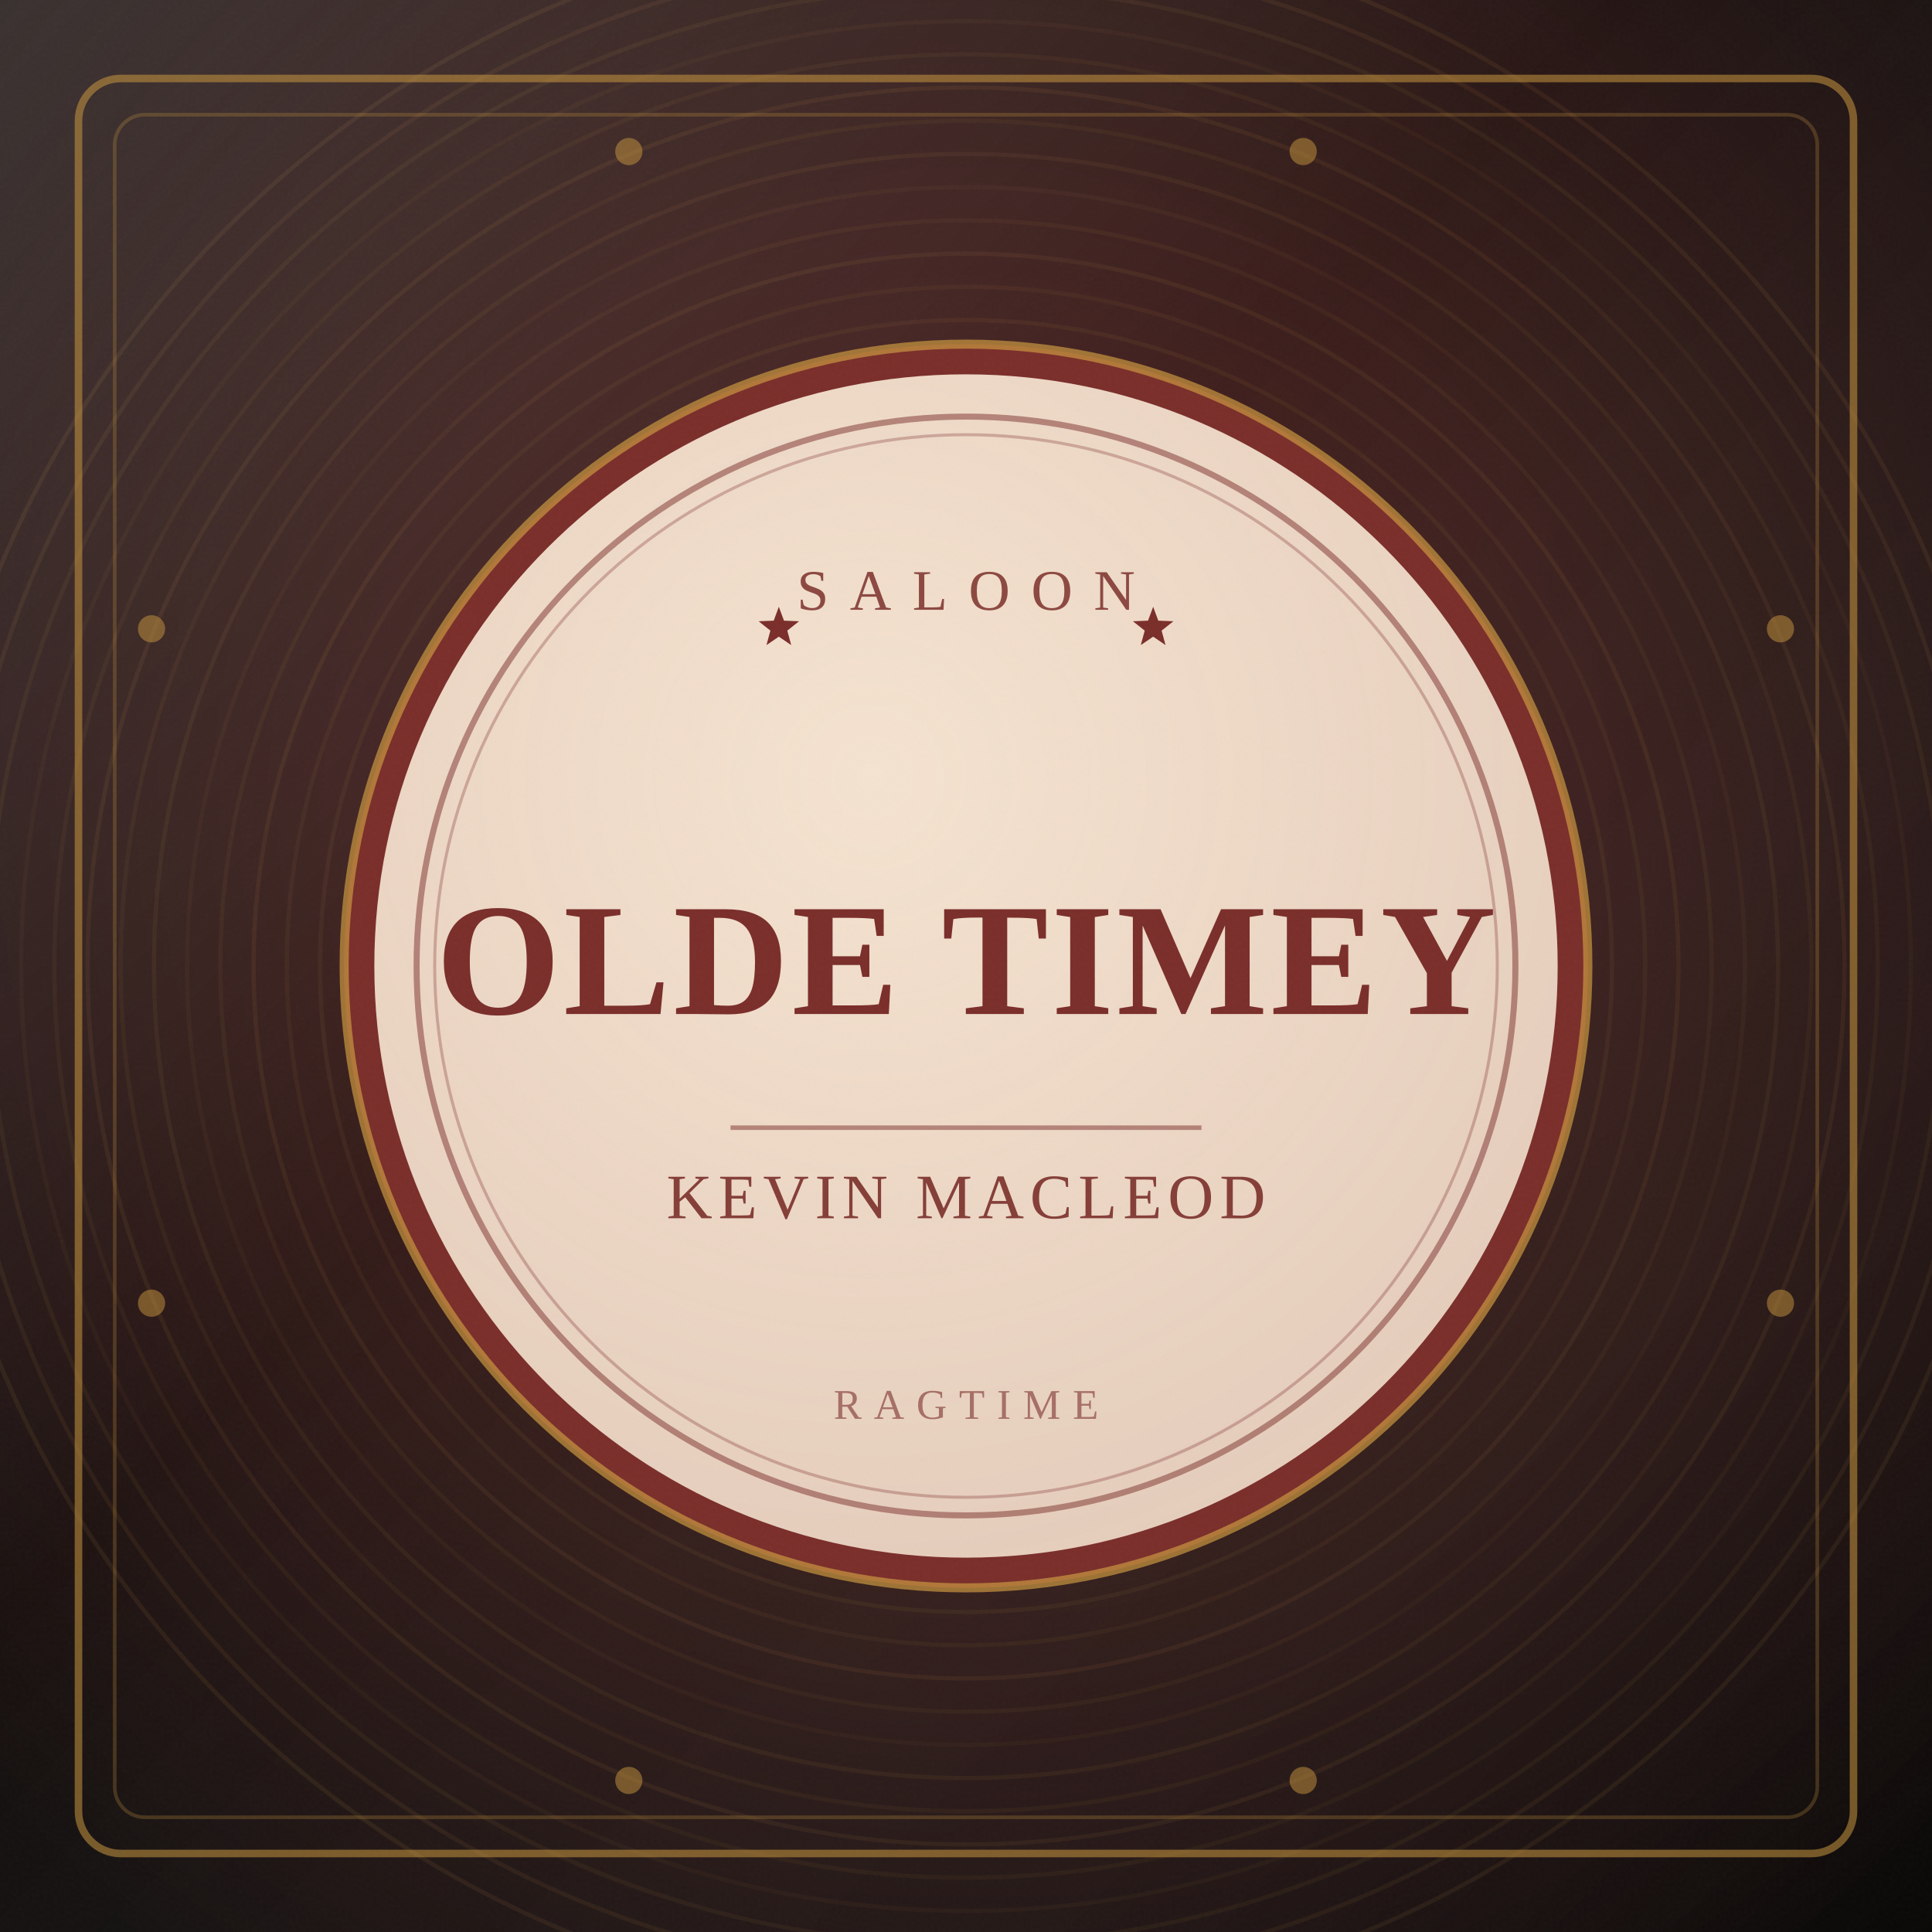
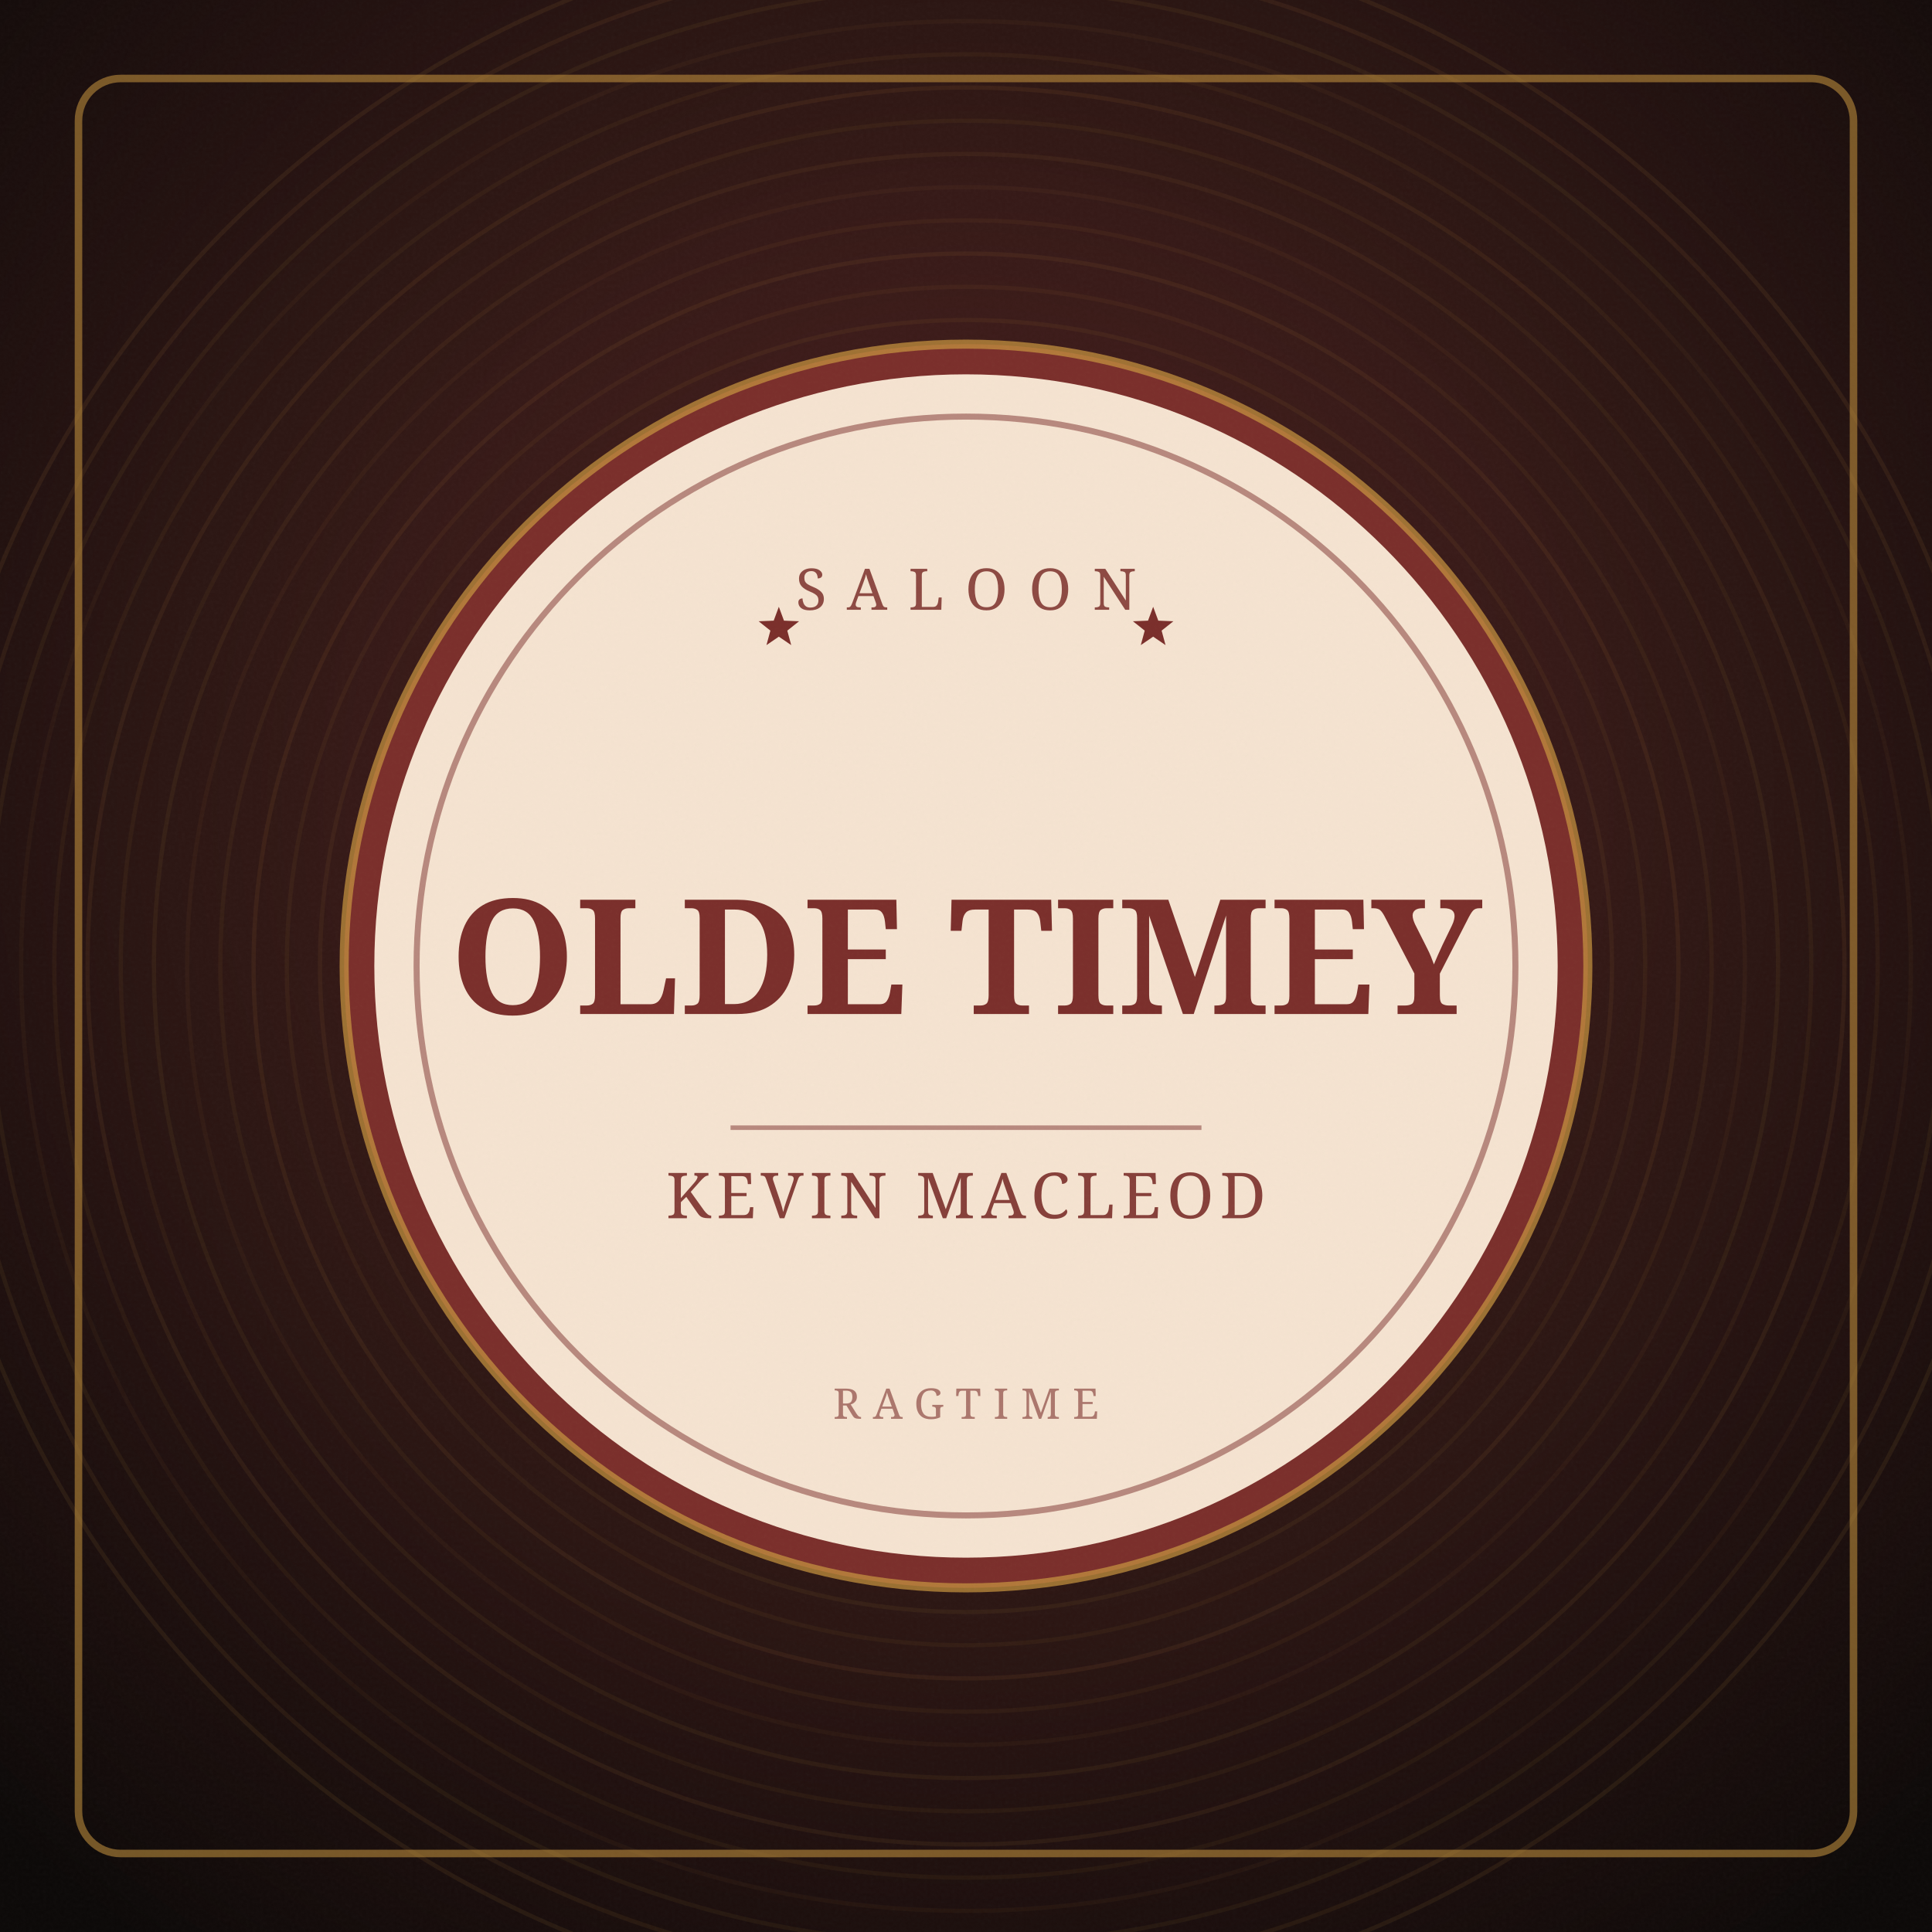
<svg xmlns="http://www.w3.org/2000/svg" viewBox="0 0 640 640" width="640" height="640" role="img" aria-label="Olde Timey by Kevin MacLeod">
  <defs>
-     <radialGradient id="vig" cx="50%" cy="42%" r="72%">
+     <radialGradient id="v" cx="50%" cy="42%" r="72%">
      <stop offset="0%" stop-color="#7A2E2A" stop-opacity="0.55" />
-       <stop offset="100%" stop-color="#000000" stop-opacity="0.62" />
+       <stop offset="100%" stop-color="#000" stop-opacity="0.62" />
    </radialGradient>
-     <radialGradient id="lbl" cx="42%" cy="34%" r="78%">
-       <stop offset="0%" stop-color="#F5E3D0" />
-       <stop offset="100%" stop-color="#F5E3D0" stop-opacity="0.86" />
-     </radialGradient>
-     <linearGradient id="sheen" x1="0" y1="0" x2="1" y2="1">
-       <stop offset="0%" stop-color="#ffffff" stop-opacity="0.16" />
-       <stop offset="42%" stop-color="#ffffff" stop-opacity="0.02" />
-       <stop offset="100%" stop-color="#000000" stop-opacity="0.16" />
-     </linearGradient>
-     <filter id="paper" x="-10%" y="-10%" width="120%" height="120%">
-       <feTurbulence type="fractalNoise" baseFrequency="0.85" numOctaves="3" seed="492" result="n" />
-       <feColorMatrix in="n" type="saturate" values="0" />
+     <filter id="p" x="-10%" y="-10%" width="120%" height="120%">
+       <feTurbulence type="fractalNoise" baseFrequency="0.85" numOctaves="3" seed="492" />
+       <feColorMatrix type="saturate" values="0" />
      <feComponentTransfer>
        <feFuncA type="linear" slope="0.055" />
      </feComponentTransfer>
      <feComposite operator="in" in2="SourceGraphic" />
    </filter>
  </defs>
  <rect width="640" height="640" fill="#1E1512" />
-   <rect width="640" height="640" fill="url(#vig)" />
+   <rect width="640" height="640" fill="url(#v)" />
  <circle cx="320" cy="320" r="214" fill="none" stroke="#C9963F" stroke-opacity="0.074" stroke-width="1.4" />
  <circle cx="320" cy="320" r="225" fill="none" stroke="#C9963F" stroke-opacity="0.062" stroke-width="1.4" />
  <circle cx="320" cy="320" r="236" fill="none" stroke="#C9963F" stroke-opacity="0.086" stroke-width="1.4" />
  <circle cx="320" cy="320" r="247" fill="none" stroke="#C9963F" stroke-opacity="0.062" stroke-width="1.4" />
  <circle cx="320" cy="320" r="258" fill="none" stroke="#C9963F" stroke-opacity="0.050" stroke-width="1.4" />
  <circle cx="320" cy="320" r="269" fill="none" stroke="#C9963F" stroke-opacity="0.074" stroke-width="1.4" />
  <circle cx="320" cy="320" r="280" fill="none" stroke="#C9963F" stroke-opacity="0.062" stroke-width="1.4" />
  <circle cx="320" cy="320" r="291" fill="none" stroke="#C9963F" stroke-opacity="0.086" stroke-width="1.4" />
  <circle cx="320" cy="320" r="302" fill="none" stroke="#C9963F" stroke-opacity="0.062" stroke-width="1.4" />
  <circle cx="320" cy="320" r="313" fill="none" stroke="#C9963F" stroke-opacity="0.050" stroke-width="1.4" />
  <circle cx="320" cy="320" r="324" fill="none" stroke="#C9963F" stroke-opacity="0.074" stroke-width="1.4" />
  <circle cx="320" cy="320" r="335" fill="none" stroke="#C9963F" stroke-opacity="0.086" stroke-width="1.4" />
  <circle cx="320" cy="320" r="346" fill="none" stroke="#C9963F" stroke-opacity="0.098" stroke-width="1.4" />
-   <rect width="640" height="640" fill="url(#sheen)" />
  <rect x="26" y="26" width="588" height="588" rx="14" fill="none" stroke="#C9963F" stroke-opacity="0.55" stroke-width="2.5" />
-   <rect x="38" y="38" width="564" height="564" rx="10" fill="none" stroke="#C9963F" stroke-opacity="0.26" stroke-width="1.2" />
-   <circle cx="589.8" cy="431.7" r="4.5" fill="#C9963F" fill-opacity="0.5" />
-   <circle cx="431.7" cy="589.8" r="4.5" fill="#C9963F" fill-opacity="0.5" />
-   <circle cx="208.3" cy="589.8" r="4.5" fill="#C9963F" fill-opacity="0.5" />
-   <circle cx="50.2" cy="431.7" r="4.5" fill="#C9963F" fill-opacity="0.5" />
-   <circle cx="50.2" cy="208.3" r="4.5" fill="#C9963F" fill-opacity="0.5" />
-   <circle cx="208.3" cy="50.2" r="4.5" fill="#C9963F" fill-opacity="0.5" />
-   <circle cx="431.7" cy="50.2" r="4.5" fill="#C9963F" fill-opacity="0.5" />
-   <circle cx="589.8" cy="208.3" r="4.5" fill="#C9963F" fill-opacity="0.5" />
  <g transform="rotate(0 320 320)">
    <circle cx="320" cy="320" r="206" fill="#7A2E2A" stroke="#C9963F" stroke-opacity="0.7" stroke-width="3" />
-     <circle cx="320" cy="320" r="196" fill="url(#lbl)" />
+     <circle cx="320" cy="320" r="196" fill="#F5E3D0" />
    <circle cx="320" cy="320" r="182" fill="none" stroke="#7A2E2A" stroke-opacity="0.5" stroke-width="2" />
-     <circle cx="320" cy="320" r="176" fill="none" stroke="#7A2E2A" stroke-opacity="0.3" stroke-width="1" />
-     <text x="320" y="202" text-anchor="middle" font-family="Georgia, 'Times New Roman', serif" font-size="19" letter-spacing="7" fill="#7A2E2A" fill-opacity="0.85">SALOON</text>
+     <text x="320" y="202" text-anchor="middle" font-family="Georgia, serif" font-size="19" letter-spacing="7" fill="#7A2E2A" fill-opacity="0.85">SALOON</text>
    <polygon points="258.0,201.0 259.7,205.6 264.7,205.8 260.8,208.9 262.1,213.7 258.0,210.9 253.9,213.7 255.2,208.9 251.3,205.8 256.3,205.6" fill="#7A2E2A" />
    <polygon points="382.0,201.0 383.7,205.6 388.7,205.8 384.8,208.9 386.1,213.7 382.0,210.9 377.9,213.7 379.2,208.9 375.3,205.8 380.3,205.6" fill="#7A2E2A" />
-     <g font-family="Georgia, 'Times New Roman', serif" font-weight="bold" fill="#7A2E2A">
-       <text x="320" y="335.9" text-anchor="middle" font-size="53" letter-spacing="1">OLDE TIMEY</text>
+     <g font-family="Georgia, serif" font-weight="bold" fill="#7A2E2A">
+       <text x="320" y="335.9" text-anchor="middle" font-size="53">OLDE TIMEY</text>
    </g>
    <line x1="242" y1="373.56" x2="398" y2="373.56" stroke="#7A2E2A" stroke-opacity="0.5" stroke-width="1.5" />
-     <text x="320" y="403.56" text-anchor="middle" font-family="Georgia, 'Times New Roman', serif" font-size="21" letter-spacing="2" fill="#7A2E2A" fill-opacity="0.9">KEVIN MACLEOD</text>
-     <text x="320" y="470" text-anchor="middle" font-family="Georgia, 'Times New Roman', serif" font-size="14" letter-spacing="4" fill="#7A2E2A" fill-opacity="0.6">RAGTIME</text>
+     <text x="320" y="403.56" text-anchor="middle" font-family="Georgia, serif" font-size="21" letter-spacing="2" fill="#7A2E2A" fill-opacity="0.9">KEVIN MACLEOD</text>
+     <text x="320" y="470" text-anchor="middle" font-family="Georgia, serif" font-size="14" letter-spacing="4" fill="#7A2E2A" fill-opacity="0.6">RAGTIME</text>
  </g>
-   <rect width="640" height="640" filter="url(#paper)" fill="#ffffff" opacity="0.5" />
+   <rect width="640" height="640" filter="url(#p)" fill="#fff" opacity="0.5" />
</svg>
